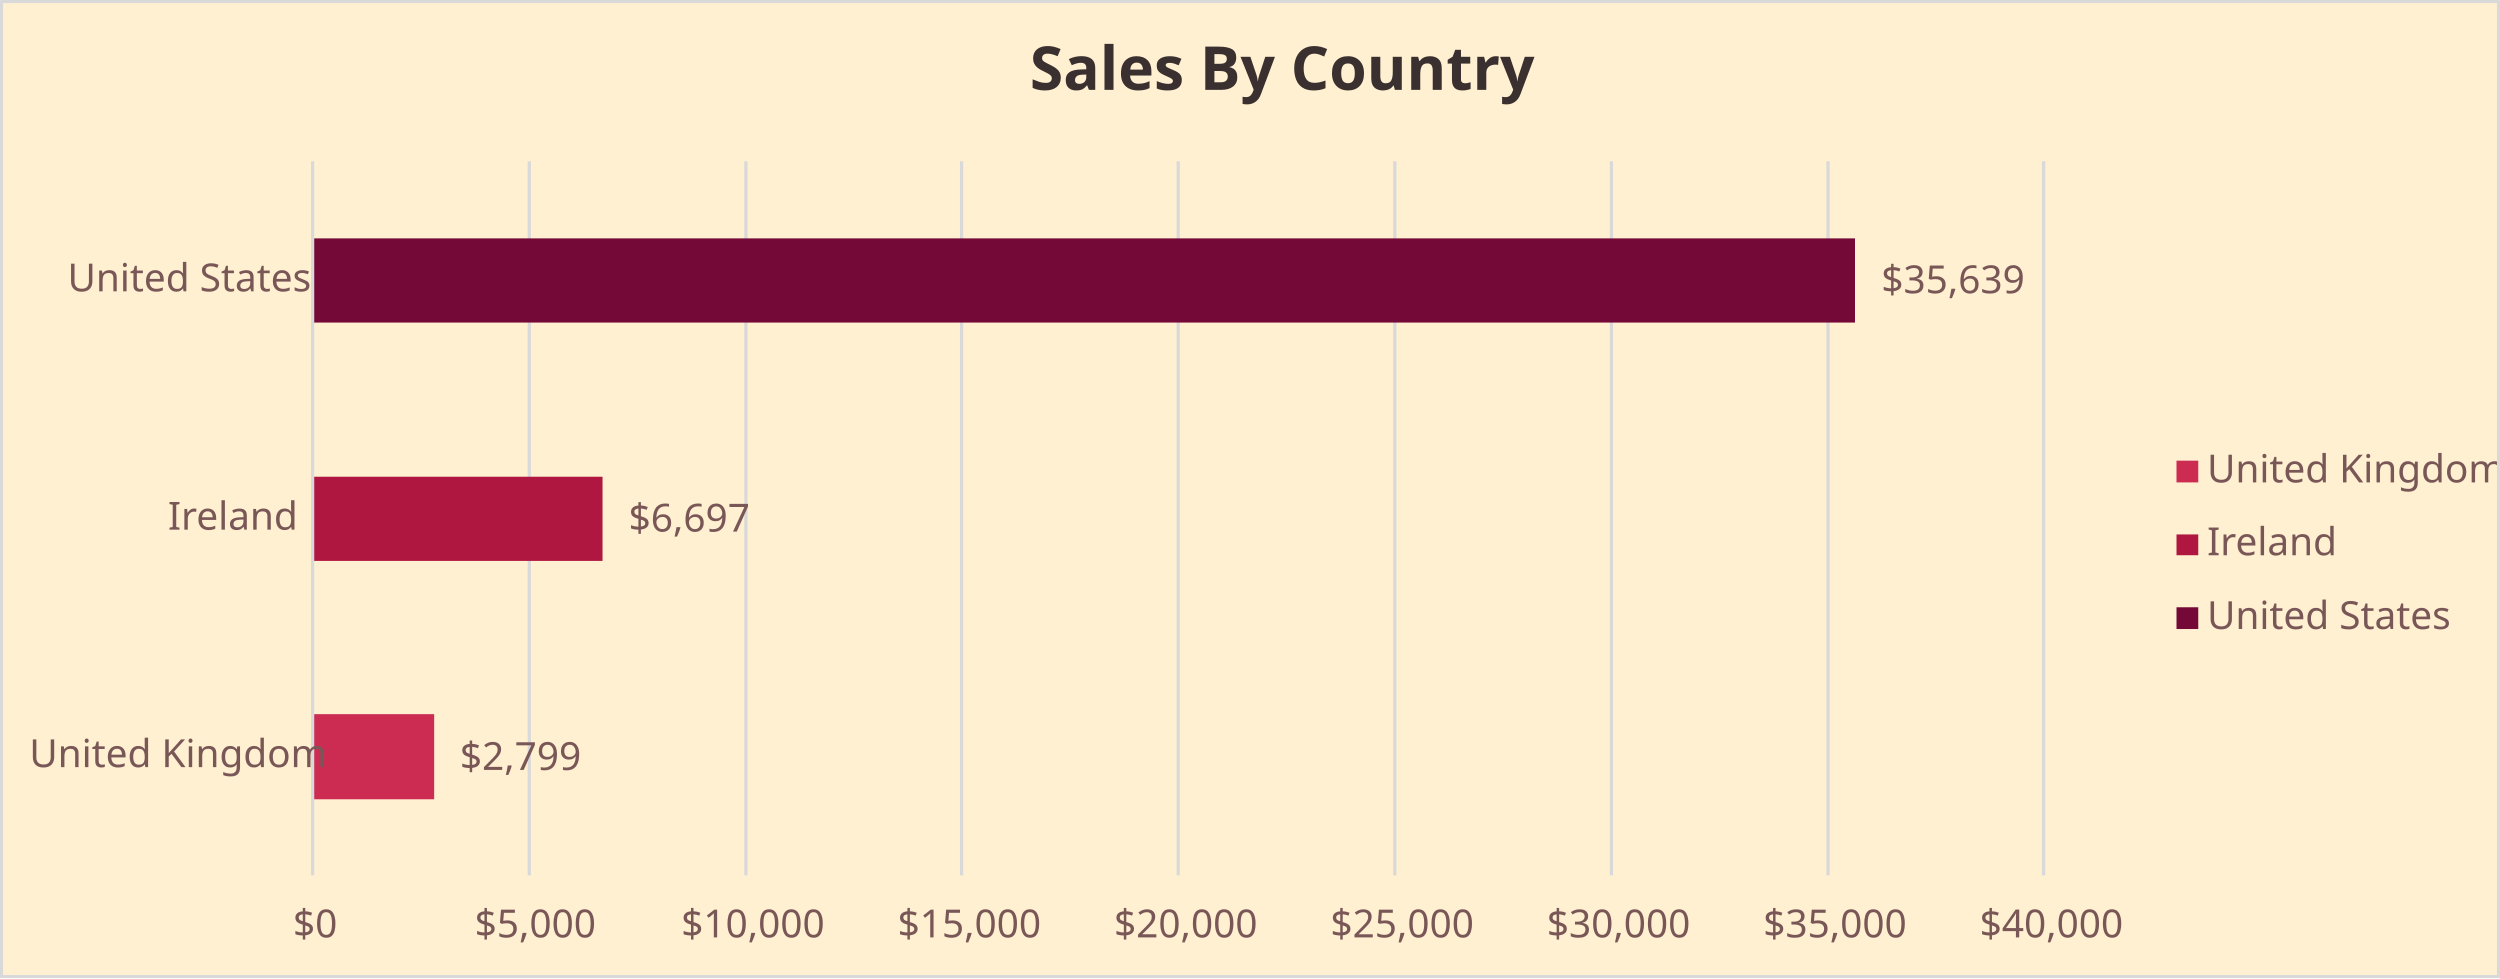
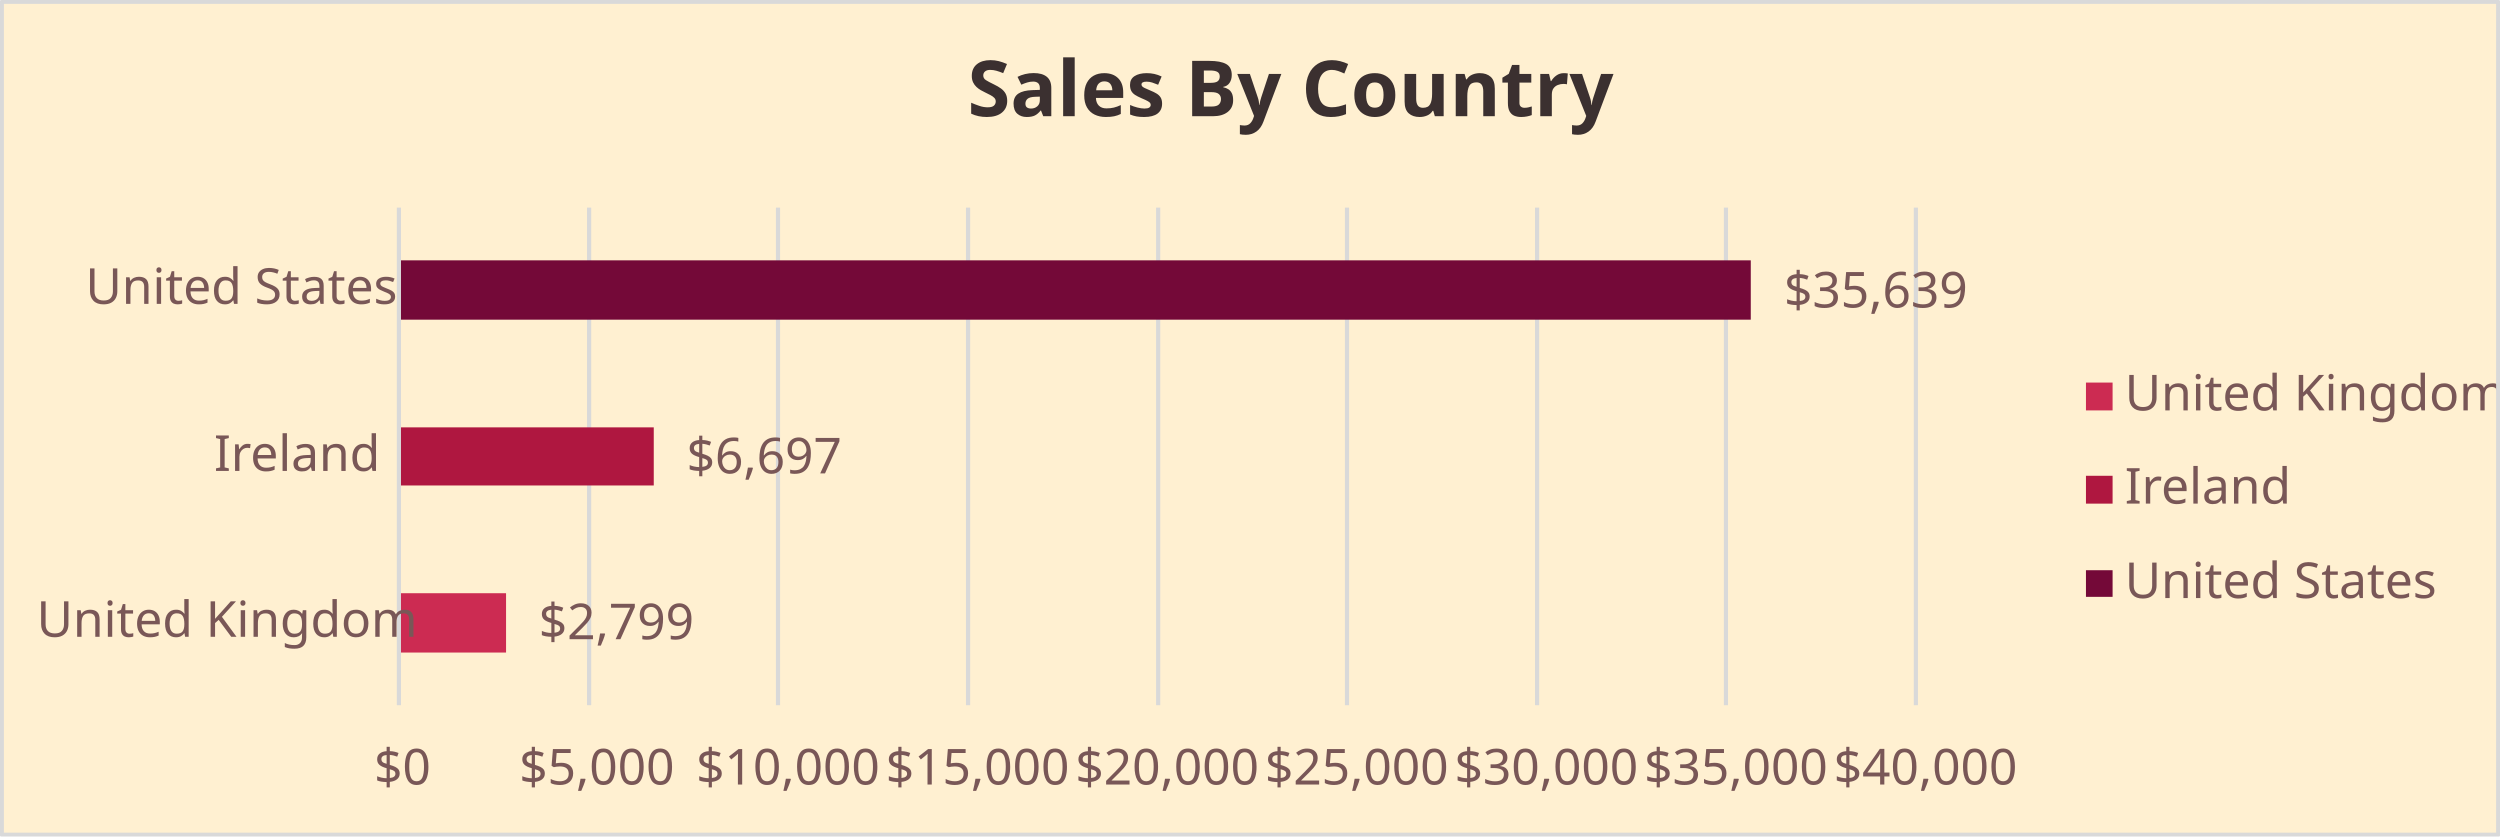
- <svg xmlns="http://www.w3.org/2000/svg" width="2643" height="1034" xml:space="preserve" overflow="hidden">
+ <svg xmlns="http://www.w3.org/2000/svg" width="2065" height="691" xml:space="preserve" overflow="hidden">
  <defs>
    <clipPath id="clip0">
-       <rect x="1415" y="137" width="2643" height="1034" />
+       <rect x="2942" y="1140" width="2065" height="691" />
    </clipPath>
  </defs>
-   <g clip-path="url(#clip0)" transform="translate(-1415 -137)">
-     <rect x="1416" y="138" width="2640" height="1031" fill="#FFF0D1" />
+   <g clip-path="url(#clip0)" transform="translate(-2942 -1140)">
+     <rect x="2943" y="1141" width="2062" height="688" fill="#FFF0D1" />
    <g>
-       <path d="M1974.57 307.5 1974.57 1062.5M2203.57 307.5 2203.57 1062.5M2431.58 307.5 2431.58 1062.5M2660.59 307.5 2660.59 1062.5M2889.6 307.5 2889.6 1062.5M3118.6 307.5 3118.6 1062.5M3347.61 307.5 3347.61 1062.5M3575.5 307.5 3575.5 1062.5" stroke="#D9D9D9" stroke-width="3.438" stroke-linejoin="round" stroke-miterlimit="10" fill="none" />
+       <path d="M3428.61 1311.5 3428.61 1722.5M3584.62 1311.5 3584.62 1722.5M3741.62 1311.5 3741.62 1722.5M3898.63 1311.5 3898.63 1722.5M4054.63 1311.5 4054.63 1722.5M4211.64 1311.5 4211.64 1722.5M4367.64 1311.5 4367.64 1722.5M4524.5 1311.5 4524.5 1722.5" stroke="#D9D9D9" stroke-width="3.438" stroke-linejoin="round" stroke-miterlimit="10" fill="none" />
    </g>
    <g>
-       <rect x="1746" y="892" width="128" height="90" fill="#CC2B52" />
+       <rect x="3272" y="1630" width="88" height="49" fill="#CC2B52" />
    </g>
    <g>
-       <rect x="1746" y="641" width="306" height="89" fill="#AF1740" />
+       <rect x="3272" y="1493" width="210" height="48" fill="#AF1740" />
    </g>
    <g>
-       <path d="M3376.11 478.016 1746 478.016 1746 389.013 3376.11 389.013Z" fill="#740938" />
+       <path d="M4388.14 1404.05 3272 1404.05 3272 1355.04 4388.14 1355.04Z" fill="#740938" />
    </g>
    <g>
-       <path d="M0 0 0 755" stroke="#D9D9D9" stroke-width="3.438" stroke-linejoin="round" stroke-miterlimit="10" fill="none" fill-rule="evenodd" transform="matrix(1 0 0 -1 1745.5 1062.5)" />
+       <path d="M0 0 0 411" stroke="#D9D9D9" stroke-width="3.438" stroke-linejoin="round" stroke-miterlimit="10" fill="none" fill-rule="evenodd" transform="matrix(1 0 0 -1 3271.5 1722.5)" />
    </g>
    <g>
-       <text fill="#795757" font-family="Aptos Narrow,Aptos Narrow_MSFontService,sans-serif" font-weight="400" font-stretch="semi-condensed" font-size="41" transform="matrix(1 0 0 1 1901.18 951)">$2,799</text>
+       <text fill="#795757" font-family="Aptos Narrow,Aptos Narrow_MSFontService,sans-serif" font-weight="400" font-stretch="semi-condensed" font-size="41" transform="matrix(1 0 0 1 3387.03 1668)">$2,799</text>
    </g>
    <g>
-       <text fill="#795757" font-family="Aptos Narrow,Aptos Narrow_MSFontService,sans-serif" font-weight="400" font-stretch="semi-condensed" font-size="41" transform="matrix(1 0 0 1 2079.56 699)">$6,697</text>
+       <text fill="#795757" font-family="Aptos Narrow,Aptos Narrow_MSFontService,sans-serif" font-weight="400" font-stretch="semi-condensed" font-size="41" transform="matrix(1 0 0 1 3509.13 1531)">$6,697</text>
    </g>
    <g>
-       <text fill="#795757" font-family="Aptos Narrow,Aptos Narrow_MSFontService,sans-serif" font-weight="400" font-stretch="semi-condensed" font-size="41" transform="matrix(1 0 0 1 3403.9 447)">$35,639</text>
+       <text fill="#795757" font-family="Aptos Narrow,Aptos Narrow_MSFontService,sans-serif" font-weight="400" font-stretch="semi-condensed" font-size="41" transform="matrix(1 0 0 1 4415.61 1394)">$35,639</text>
    </g>
    <g>
-       <text fill="#795757" font-family="Aptos Narrow,Aptos Narrow_MSFontService,sans-serif" font-weight="400" font-stretch="semi-condensed" font-size="41" transform="matrix(1 0 0 1 1724.73 1128)">$0</text>
+       <text fill="#795757" font-family="Aptos Narrow,Aptos Narrow_MSFontService,sans-serif" font-weight="400" font-stretch="semi-condensed" font-size="41" transform="matrix(1 0 0 1 3250.98 1788)">$0</text>
    </g>
    <g>
-       <text fill="#795757" font-family="Aptos Narrow,Aptos Narrow_MSFontService,sans-serif" font-weight="400" font-stretch="semi-condensed" font-size="41" transform="matrix(1 0 0 1 1916.81 1128)">$5,000</text>
+       <text fill="#795757" font-family="Aptos Narrow,Aptos Narrow_MSFontService,sans-serif" font-weight="400" font-stretch="semi-condensed" font-size="41" transform="matrix(1 0 0 1 3370.87 1788)">$5,000</text>
    </g>
    <g>
-       <text fill="#795757" font-family="Aptos Narrow,Aptos Narrow_MSFontService,sans-serif" font-weight="400" font-stretch="semi-condensed" font-size="41" transform="matrix(1 0 0 1 2135.15 1128)">$10,000</text>
+       <text fill="#795757" font-family="Aptos Narrow,Aptos Narrow_MSFontService,sans-serif" font-weight="400" font-stretch="semi-condensed" font-size="41" transform="matrix(1 0 0 1 3517.02 1788)">$10,000</text>
    </g>
    <g>
-       <text fill="#795757" font-family="Aptos Narrow,Aptos Narrow_MSFontService,sans-serif" font-weight="400" font-stretch="semi-condensed" font-size="41" transform="matrix(1 0 0 1 2363.94 1128)">$15,000</text>
+       <text fill="#795757" font-family="Aptos Narrow,Aptos Narrow_MSFontService,sans-serif" font-weight="400" font-stretch="semi-condensed" font-size="41" transform="matrix(1 0 0 1 3673.63 1788)">$15,000</text>
    </g>
    <g>
-       <text fill="#795757" font-family="Aptos Narrow,Aptos Narrow_MSFontService,sans-serif" font-weight="400" font-stretch="semi-condensed" font-size="41" transform="matrix(1 0 0 1 2592.73 1128)">$20,000</text>
+       <text fill="#795757" font-family="Aptos Narrow,Aptos Narrow_MSFontService,sans-serif" font-weight="400" font-stretch="semi-condensed" font-size="41" transform="matrix(1 0 0 1 3830.23 1788)">$20,000</text>
    </g>
    <g>
-       <text fill="#795757" font-family="Aptos Narrow,Aptos Narrow_MSFontService,sans-serif" font-weight="400" font-stretch="semi-condensed" font-size="41" transform="matrix(1 0 0 1 2821.52 1128)">$25,000</text>
+       <text fill="#795757" font-family="Aptos Narrow,Aptos Narrow_MSFontService,sans-serif" font-weight="400" font-stretch="semi-condensed" font-size="41" transform="matrix(1 0 0 1 3986.83 1788)">$25,000</text>
    </g>
    <g>
-       <text fill="#795757" font-family="Aptos Narrow,Aptos Narrow_MSFontService,sans-serif" font-weight="400" font-stretch="semi-condensed" font-size="41" transform="matrix(1 0 0 1 3050.31 1128)">$30,000</text>
+       <text fill="#795757" font-family="Aptos Narrow,Aptos Narrow_MSFontService,sans-serif" font-weight="400" font-stretch="semi-condensed" font-size="41" transform="matrix(1 0 0 1 4143.44 1788)">$30,000</text>
    </g>
    <g>
-       <text fill="#795757" font-family="Aptos Narrow,Aptos Narrow_MSFontService,sans-serif" font-weight="400" font-stretch="semi-condensed" font-size="41" transform="matrix(1 0 0 1 3279.1 1128)">$35,000</text>
+       <text fill="#795757" font-family="Aptos Narrow,Aptos Narrow_MSFontService,sans-serif" font-weight="400" font-stretch="semi-condensed" font-size="41" transform="matrix(1 0 0 1 4300.04 1788)">$35,000</text>
    </g>
    <g>
-       <text fill="#795757" font-family="Aptos Narrow,Aptos Narrow_MSFontService,sans-serif" font-weight="400" font-stretch="semi-condensed" font-size="41" transform="matrix(1 0 0 1 3507.89 1128)">$40,000</text>
+       <text fill="#795757" font-family="Aptos Narrow,Aptos Narrow_MSFontService,sans-serif" font-weight="400" font-stretch="semi-condensed" font-size="41" transform="matrix(1 0 0 1 4456.64 1788)">$40,000</text>
    </g>
    <g>
-       <text fill="#795757" font-family="Aptos Narrow,Aptos Narrow_MSFontService,sans-serif" font-weight="400" font-stretch="semi-condensed" font-size="41" transform="matrix(1 0 0 1 1446.04 948)">United Kingdom</text>
+       <text fill="#795757" font-family="Aptos Narrow,Aptos Narrow_MSFontService,sans-serif" font-weight="400" font-stretch="semi-condensed" font-size="41" transform="matrix(1 0 0 1 2972.29 1666)">United Kingdom</text>
    </g>
    <g>
-       <text fill="#795757" font-family="Aptos Narrow,Aptos Narrow_MSFontService,sans-serif" font-weight="400" font-stretch="semi-condensed" font-size="41" transform="matrix(1 0 0 1 1592.53 697)">Ireland</text>
+       <text fill="#795757" font-family="Aptos Narrow,Aptos Narrow_MSFontService,sans-serif" font-weight="400" font-stretch="semi-condensed" font-size="41" transform="matrix(1 0 0 1 3118.78 1529)">Ireland</text>
    </g>
    <g>
-       <text fill="#795757" font-family="Aptos Narrow,Aptos Narrow_MSFontService,sans-serif" font-weight="400" font-stretch="semi-condensed" font-size="41" transform="matrix(1 0 0 1 1486.42 445)">United States</text>
+       <text fill="#795757" font-family="Aptos Narrow,Aptos Narrow_MSFontService,sans-serif" font-weight="400" font-stretch="semi-condensed" font-size="41" transform="matrix(1 0 0 1 3012.67 1391)">United States</text>
    </g>
    <g>
-       <text fill="#3B3030" font-family="Aptos Display,Aptos Display_MSFontService,sans-serif" font-weight="700" font-size="64" transform="matrix(1 0 0 1 2503.75 232)">Sales By Country</text>
+       <text fill="#3B3030" font-family="Aptos Display,Aptos Display_MSFontService,sans-serif" font-weight="700" font-size="64" transform="matrix(1 0 0 1 3741.25 1236)">Sales By Country</text>
    </g>
    <g>
-       <rect x="3716" y="624" width="23" height="23" fill="#CC2B52" />
+       <rect x="4665" y="1456" width="22" height="23" fill="#CC2B52" />
    </g>
    <g>
-       <text fill="#795757" font-family="Aptos Narrow,Aptos Narrow_MSFontService,sans-serif" font-weight="400" font-stretch="semi-condensed" font-size="41" transform="matrix(1 0 0 1 3748.34 647)">United Kingdom</text>
+       <text fill="#795757" font-family="Aptos Narrow,Aptos Narrow_MSFontService,sans-serif" font-weight="400" font-stretch="semi-condensed" font-size="41" transform="matrix(1 0 0 1 4697.09 1479)">United Kingdom</text>
    </g>
    <g>
-       <rect x="3716" y="702" width="23" height="22" fill="#AF1740" />
+       <rect x="4665" y="1533" width="22" height="23" fill="#AF1740" />
    </g>
    <g>
-       <text fill="#795757" font-family="Aptos Narrow,Aptos Narrow_MSFontService,sans-serif" font-weight="400" font-stretch="semi-condensed" font-size="41" transform="matrix(1 0 0 1 3748.34 724)">Ireland</text>
+       <text fill="#795757" font-family="Aptos Narrow,Aptos Narrow_MSFontService,sans-serif" font-weight="400" font-stretch="semi-condensed" font-size="41" transform="matrix(1 0 0 1 4697.09 1556)">Ireland</text>
    </g>
    <g>
-       <rect x="3716" y="779" width="23" height="23" fill="#740938" />
+       <rect x="4665" y="1611" width="22" height="22" fill="#740938" />
    </g>
    <g>
-       <text fill="#795757" font-family="Aptos Narrow,Aptos Narrow_MSFontService,sans-serif" font-weight="400" font-stretch="semi-condensed" font-size="41" transform="matrix(1 0 0 1 3748.34 802)">United States</text>
+       <text fill="#795757" font-family="Aptos Narrow,Aptos Narrow_MSFontService,sans-serif" font-weight="400" font-stretch="semi-condensed" font-size="41" transform="matrix(1 0 0 1 4697.09 1634)">United States</text>
    </g>
-     <rect x="1416.5" y="138.5" width="2640" height="1031" stroke="#D9D9D9" stroke-width="3.438" stroke-linejoin="round" stroke-miterlimit="10" fill="none" />
+     <rect x="2943.5" y="1141.5" width="2062" height="688" stroke="#D9D9D9" stroke-width="3.438" stroke-linejoin="round" stroke-miterlimit="10" fill="none" />
  </g>
</svg>
